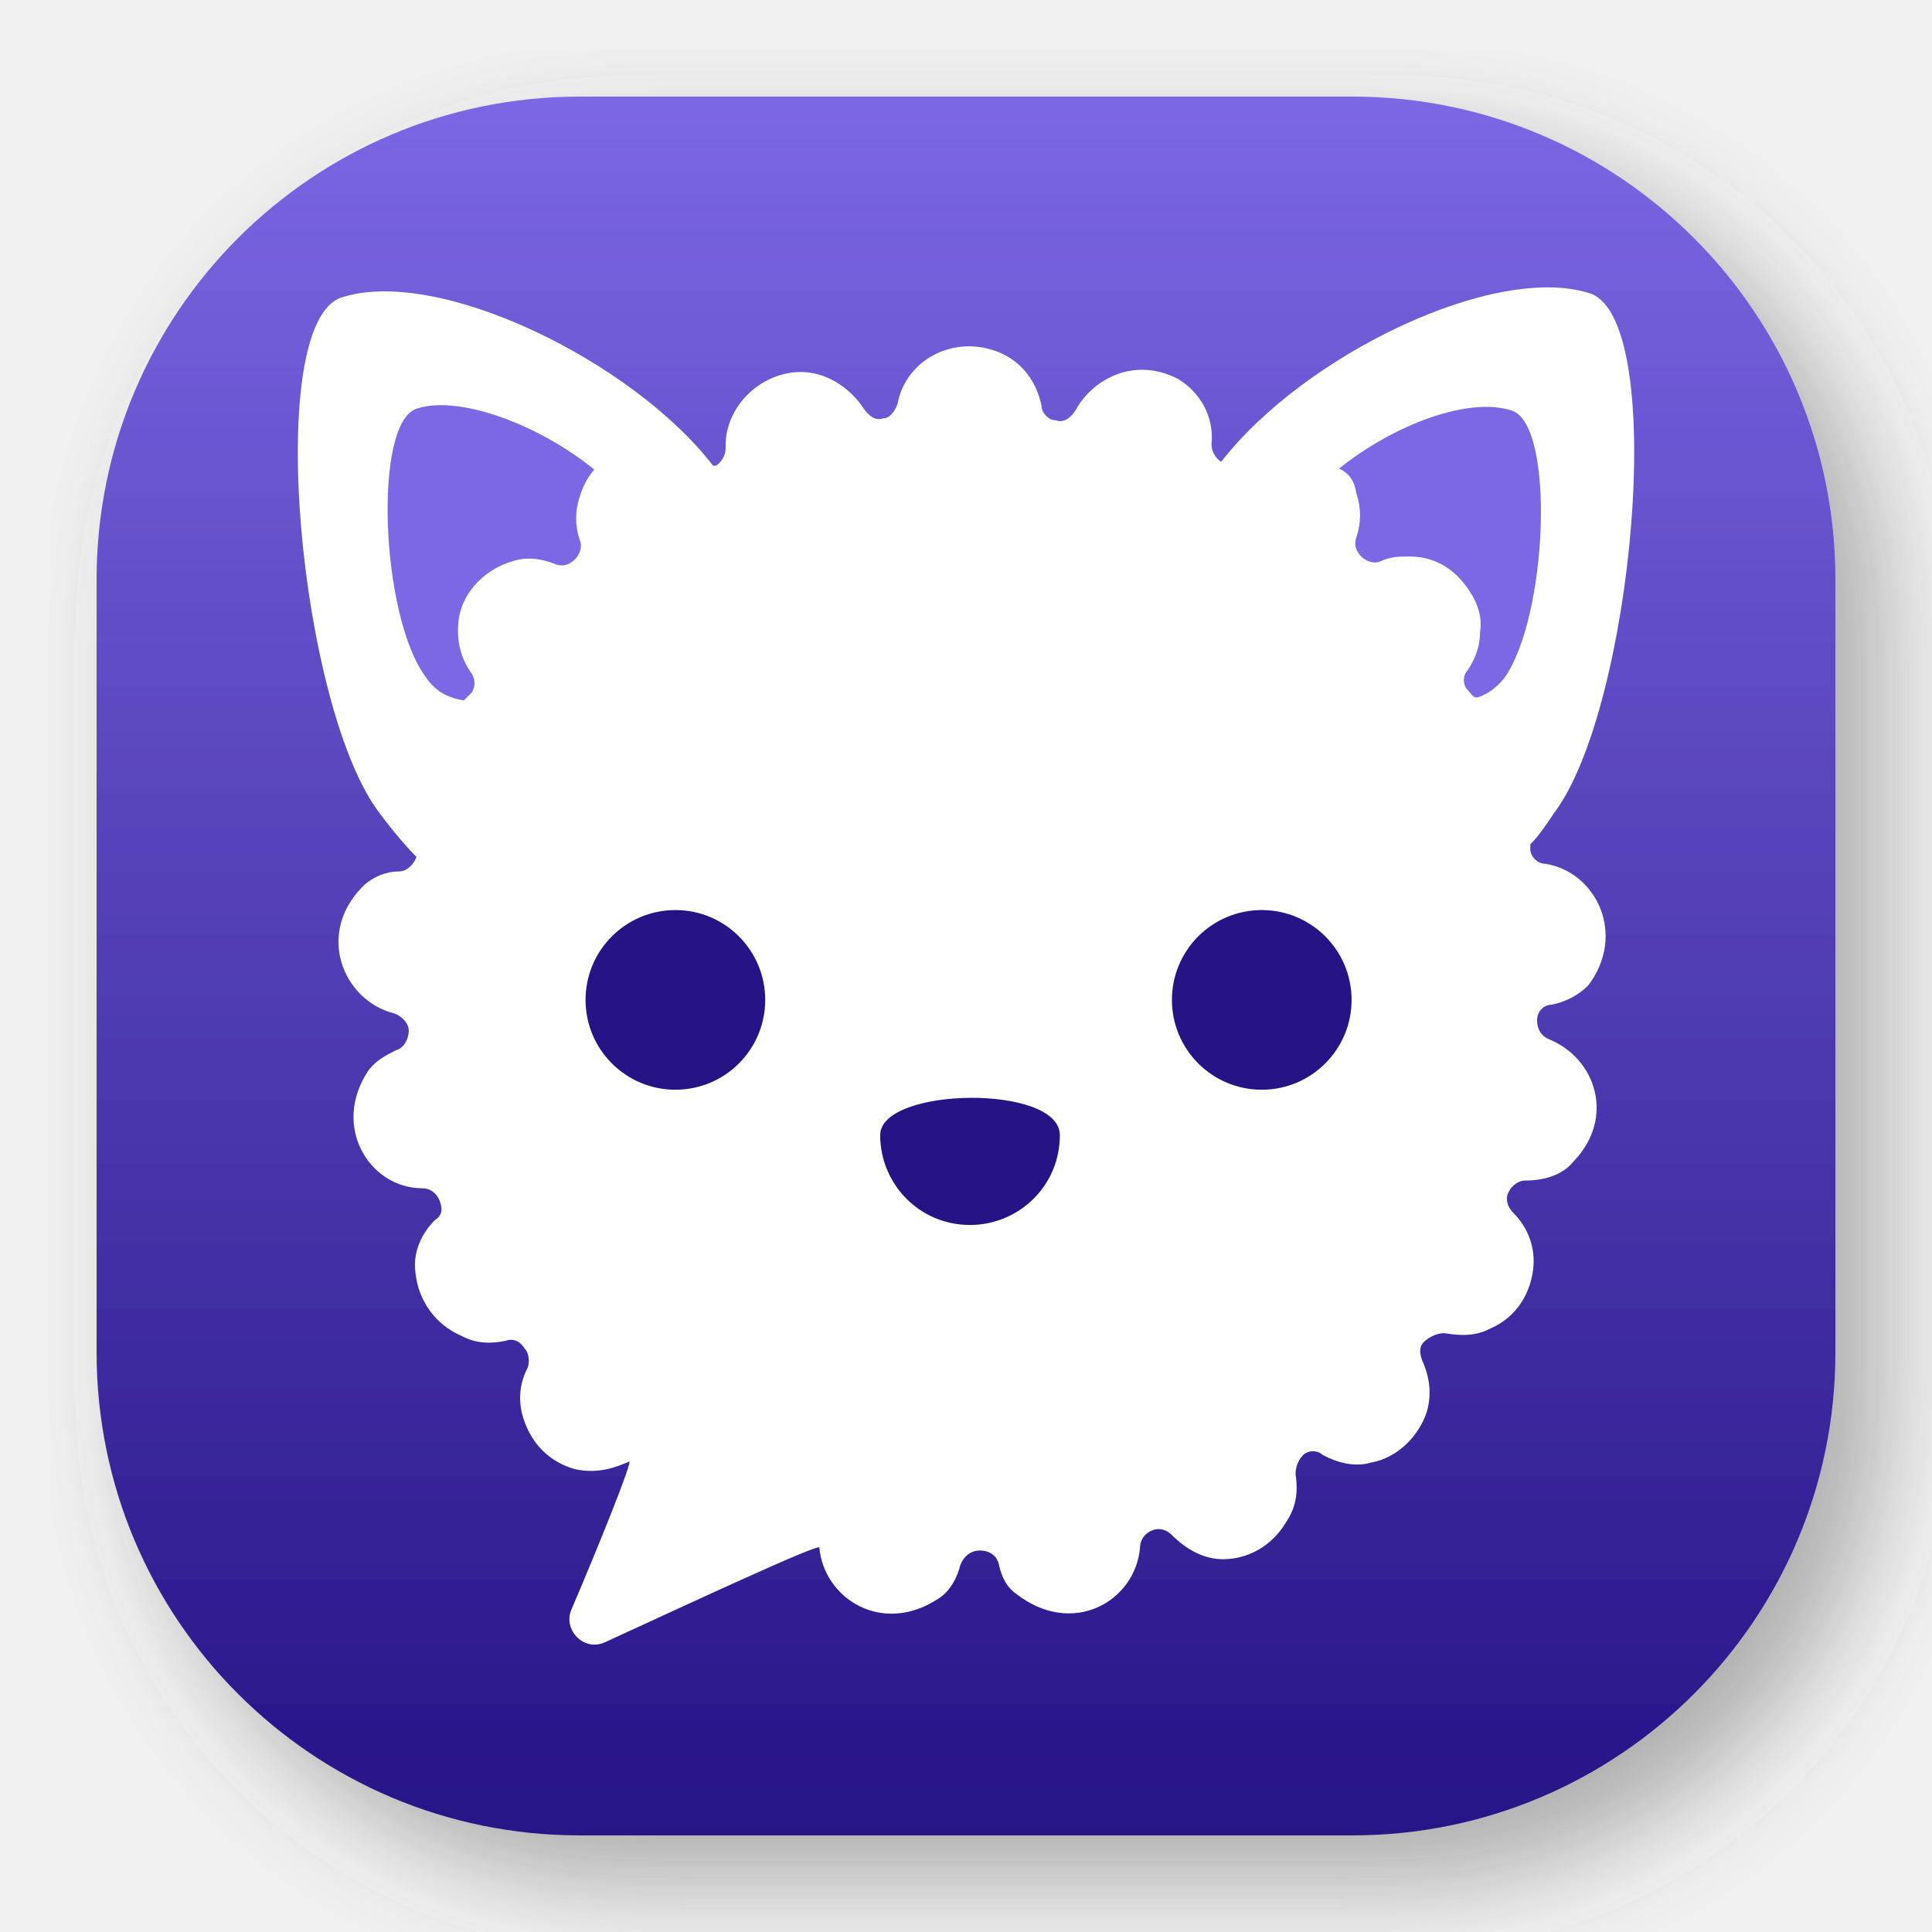
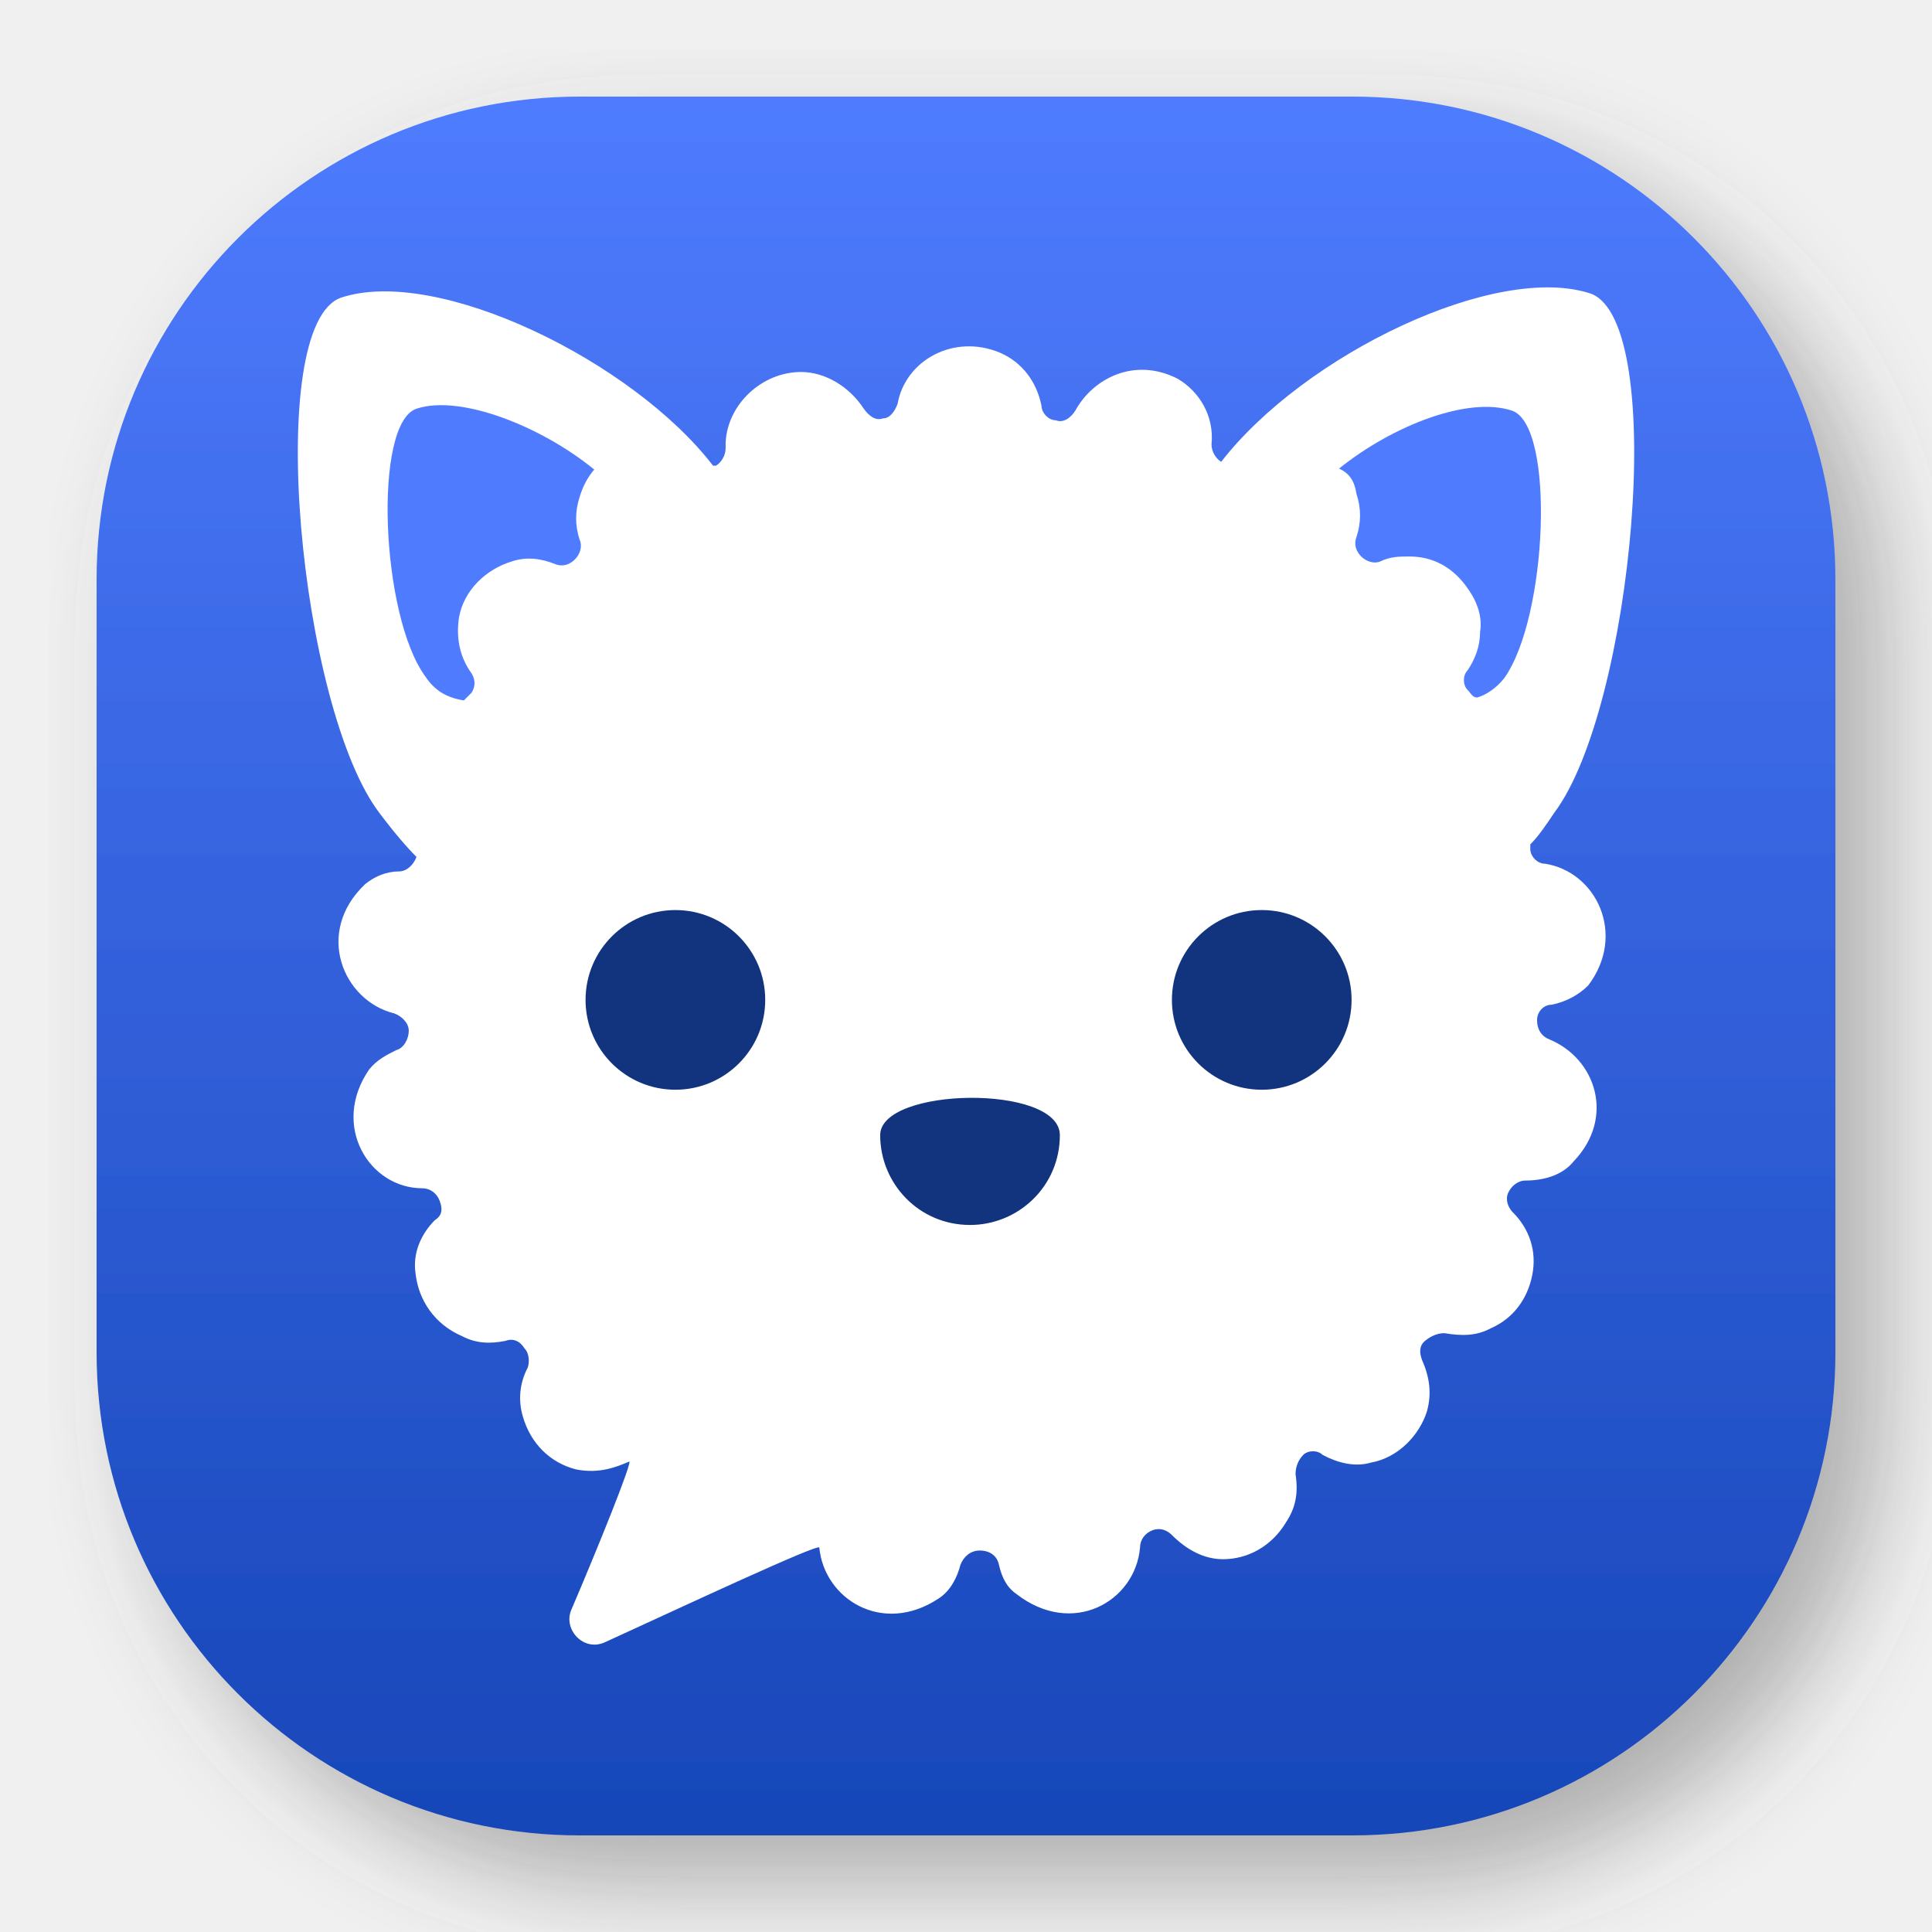
<svg xmlns="http://www.w3.org/2000/svg" viewBox="0 0 200 200">
  <defs>
    <linearGradient id="background" x1="0%" y1="0%" x2="0%" y2="100%">
-       <stop offset="0" style="stop-color:#7c67e4; stop-opacity:1" />
-       <stop offset="1" style="stop-color:#261386; stop-opacity:1" />
+       <stop offset="0" style="stop-color:#4f7cff; stop-opacity:1" />
+       <stop offset="1" style="stop-color:#1746b8; stop-opacity:1" />
    </linearGradient>
  </defs>
  <rect x="10" y="10" rx="50" ry="50" width="180" height="180" fill="url(#background)" style="filter: drop-shadow(5px 5px 5px rgb(80 80 80 / 0.4));" />
  <g transform="matrix(1, 0, 0, 1, 9.015948, 8.908803)" id="Capa_2">
    <g>
      <path style="fill: white;" class=" st2" d="M151.6,95.1c1.5-0.3,2.8-1,3.8-2c4-5.3,0.8-11.8-4.5-12.6c-0.8,0-1.5-0.8-1.5-1.5c0-0.3,0-0.5,0-0.5    c0.8-0.8,1.5-1.8,2.5-3.3c8.1-10.8,11.8-50.6,3.8-53.7c-9.8-3.3-29.7,6.3-38.3,17.4c-0.5-0.3-1-1-1-1.8c0.3-3-1.3-5.5-3.5-6.8    c-4.5-2.3-8.8,0-10.6,3.3c-0.5,0.8-1.3,1.3-2,1c-0.8,0-1.5-0.8-1.5-1.5c-0.5-2.5-2-4.5-4.3-5.5c-4.8-2-9.8,0.8-10.6,5.3    c-0.3,0.8-0.8,1.5-1.5,1.5c-0.8,0.3-1.5-0.3-2-1c-1.5-2.3-4-3.8-6.5-3.8c-4,0-7.6,3.3-7.8,7.3v0.3v0.3c0,0.8-0.5,1.5-1,1.8h-0.3    c-8.3-10.8-28.5-20.7-38.5-17.4c-8.1,2.8-4.3,42.6,4,53.4c1.5,2,2.8,3.5,3.8,4.5c-0.3,0.8-1,1.5-1.8,1.5c-1.3,0-2.5,0.5-3.5,1.3    c-5.3,5-2.3,12.1,3,13.4c0.8,0.3,1.5,1,1.5,1.8c0,0.8-0.5,1.8-1.3,2c-1,0.5-2,1-2.8,2c-4,5.8,0,12.3,5.5,12.3    c0.8,0,1.5,0.5,1.8,1.3c0.3,0.8,0.3,1.5-0.5,2c-1.5,1.5-2.3,3.5-2,5.5c0.3,2.8,2,5.3,4.8,6.5c1.5,0.8,3,0.8,4.5,0.5    c0.8-0.3,1.5,0,2,0.8c0.5,0.5,0.5,1.5,0.3,2c-0.8,1.5-1,3.3-0.5,5c0.8,2.8,2.8,4.8,5.5,5.5c2.5,0.5,4.3-0.3,5.5-0.8    c0.5-0.3-3.3,9.1-6,15.4c-0.8,2,1.3,4.3,3.5,3.3c8.3-3.8,22.2-10.3,22.2-9.8c0.5,5.3,6.5,9.1,12.3,5.3c1.3-0.8,2-2.3,2.3-3.5    c0.3-0.8,1-1.5,2-1.5c1,0,1.8,0.5,2,1.5c0.3,1.3,0.8,2.3,1.8,3c5.8,4.5,12.3,0.8,12.8-4.8c0-0.8,0.5-1.5,1.3-1.8    c0.8-0.3,1.5,0,2,0.5c1.5,1.5,3.3,2.5,5.3,2.5l0,0c2.5,0,5-1.3,6.5-3.8c1-1.5,1.3-3,1-5c0-0.8,0.3-1.5,0.8-2c0.5-0.5,1.5-0.5,2,0    c1.5,0.8,3.3,1.3,5,0.8c2.8-0.5,5-2.8,5.8-5.3c0.5-1.8,0.3-3.5-0.5-5.3c-0.3-0.8-0.3-1.5,0.3-2s1.3-0.8,2-0.8    c1.8,0.3,3.3,0.3,4.8-0.5c2.3-1,3.8-3,4.3-5.5c0.5-2.5-0.3-4.8-2-6.5c-0.5-0.5-0.8-1.3-0.5-2s1-1.3,1.8-1.3c1.8,0,3.8-0.5,5-2    c4.3-4.5,2.3-10.6-2.5-12.6c-0.8-0.3-1.3-1-1.3-2C150.1,95.8,150.8,95.1,151.6,95.1z" />
-       <path style="fill: #7c67e4;" class="st3" d="M131.4,42.2c0.5,1.5,0.5,3,0,4.5c-0.3,0.8,0,1.5,0.5,2s1.3,0.8,2,0.5c1-0.5,2-0.5,3-0.5c2.3,0,4.3,1,5.8,3    c1,1.3,1.8,3,1.5,4.8c0,1.5-0.5,2.8-1.3,4c-0.5,0.5-0.5,1.5,0,2c0.3,0.3,0.5,0.8,1,0.8c1-0.3,2-1,2.8-2c4.5-6.3,5.3-26.2,0.8-27.7    c-4.5-1.5-12.3,1.5-17.9,6C130.7,40.1,131.2,40.9,131.4,42.2z" />
-       <path style="fill: #7c67e4;" class="st3" d="M39,63.6c0.3-0.3,0.5-0.5,0.8-0.8c0.5-0.8,0.3-1.5,0-2C38.5,59,38.2,57,38.5,55c0.5-2.8,2.8-5,5.5-5.8    c1.5-0.5,3-0.3,4.5,0.3c0.8,0.3,1.5,0,2-0.5c0.5-0.5,0.8-1.3,0.5-2c-0.5-1.5-0.5-3,0-4.5c0.3-1,0.8-2,1.5-2.8    c-5.5-4.5-13.9-7.8-18.4-6.3S30.4,54.8,35,61.1C36,62.6,37.2,63.3,39,63.6z" />
-       <g style="fill: #261386;">
+       <path style="fill: #4f7cff;" class="st3" d="M131.4,42.2c0.5,1.5,0.5,3,0,4.5c-0.3,0.8,0,1.5,0.5,2s1.3,0.8,2,0.5c1-0.5,2-0.5,3-0.5c2.3,0,4.3,1,5.8,3    c1,1.3,1.8,3,1.5,4.8c0,1.5-0.5,2.8-1.3,4c-0.5,0.5-0.5,1.5,0,2c0.3,0.3,0.5,0.8,1,0.8c1-0.3,2-1,2.8-2c4.5-6.3,5.3-26.2,0.8-27.7    c-4.5-1.5-12.3,1.5-17.9,6C130.7,40.1,131.2,40.9,131.4,42.2z" />
+       <path style="fill: #4f7cff;" class="st3" d="M39,63.6c0.3-0.3,0.5-0.5,0.8-0.8c0.5-0.8,0.3-1.5,0-2C38.5,59,38.2,57,38.5,55c0.5-2.8,2.8-5,5.5-5.8    c1.5-0.5,3-0.3,4.5,0.3c0.8,0.3,1.5,0,2-0.5c0.5-0.5,0.8-1.3,0.5-2c-0.5-1.5-0.5-3,0-4.5c0.3-1,0.8-2,1.5-2.8    c-5.5-4.5-13.9-7.8-18.4-6.3S30.4,54.8,35,61.1C36,62.6,37.2,63.3,39,63.6z" />
+       <g style="fill: #12347f;">
        <circle class=" st3" cx="60.9" cy="94.6" r="9.3" />
        <path class="st3" transform="translate(0, 14)" d="M100.7,94.6c0,5.3-4.3,9.3-9.3,9.3c-5.3,0-9.3-4.3-9.3-9.3S100.7,89.3,100.7,94.6z" />
        <circle class="st3" cx="121.6" cy="94.6" r="9.3" />
      </g>
    </g>
  </g>
</svg>
